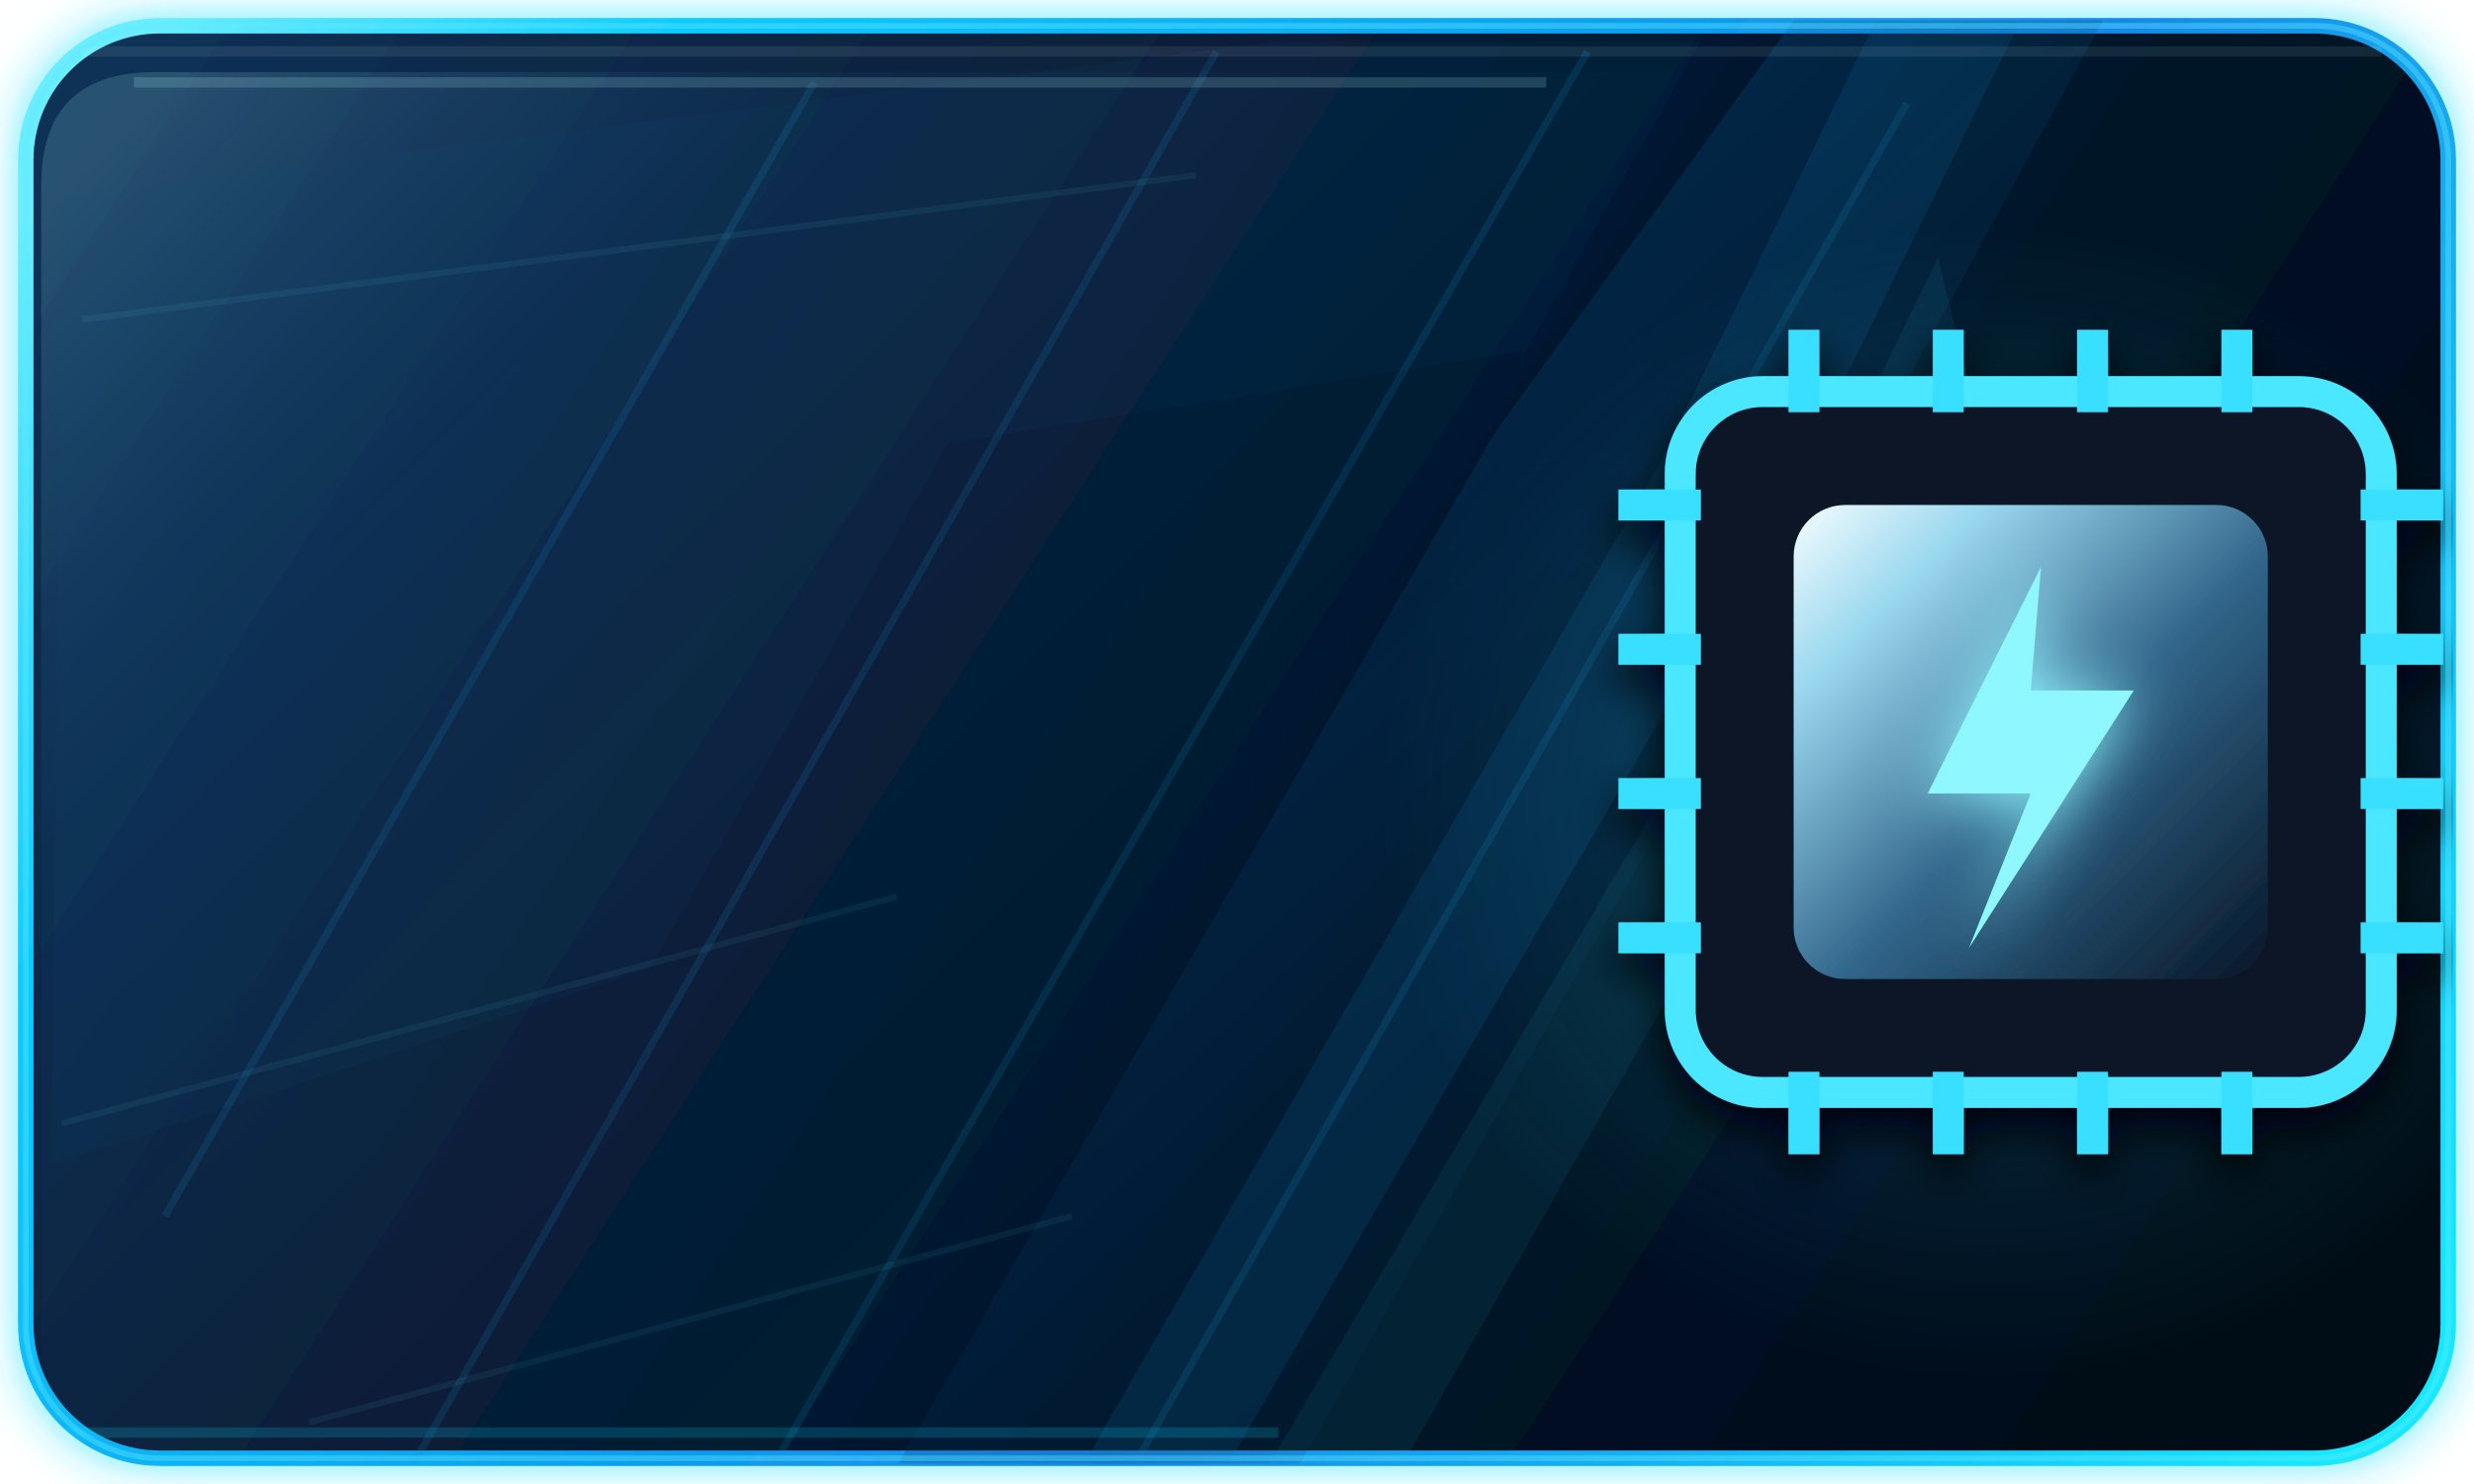
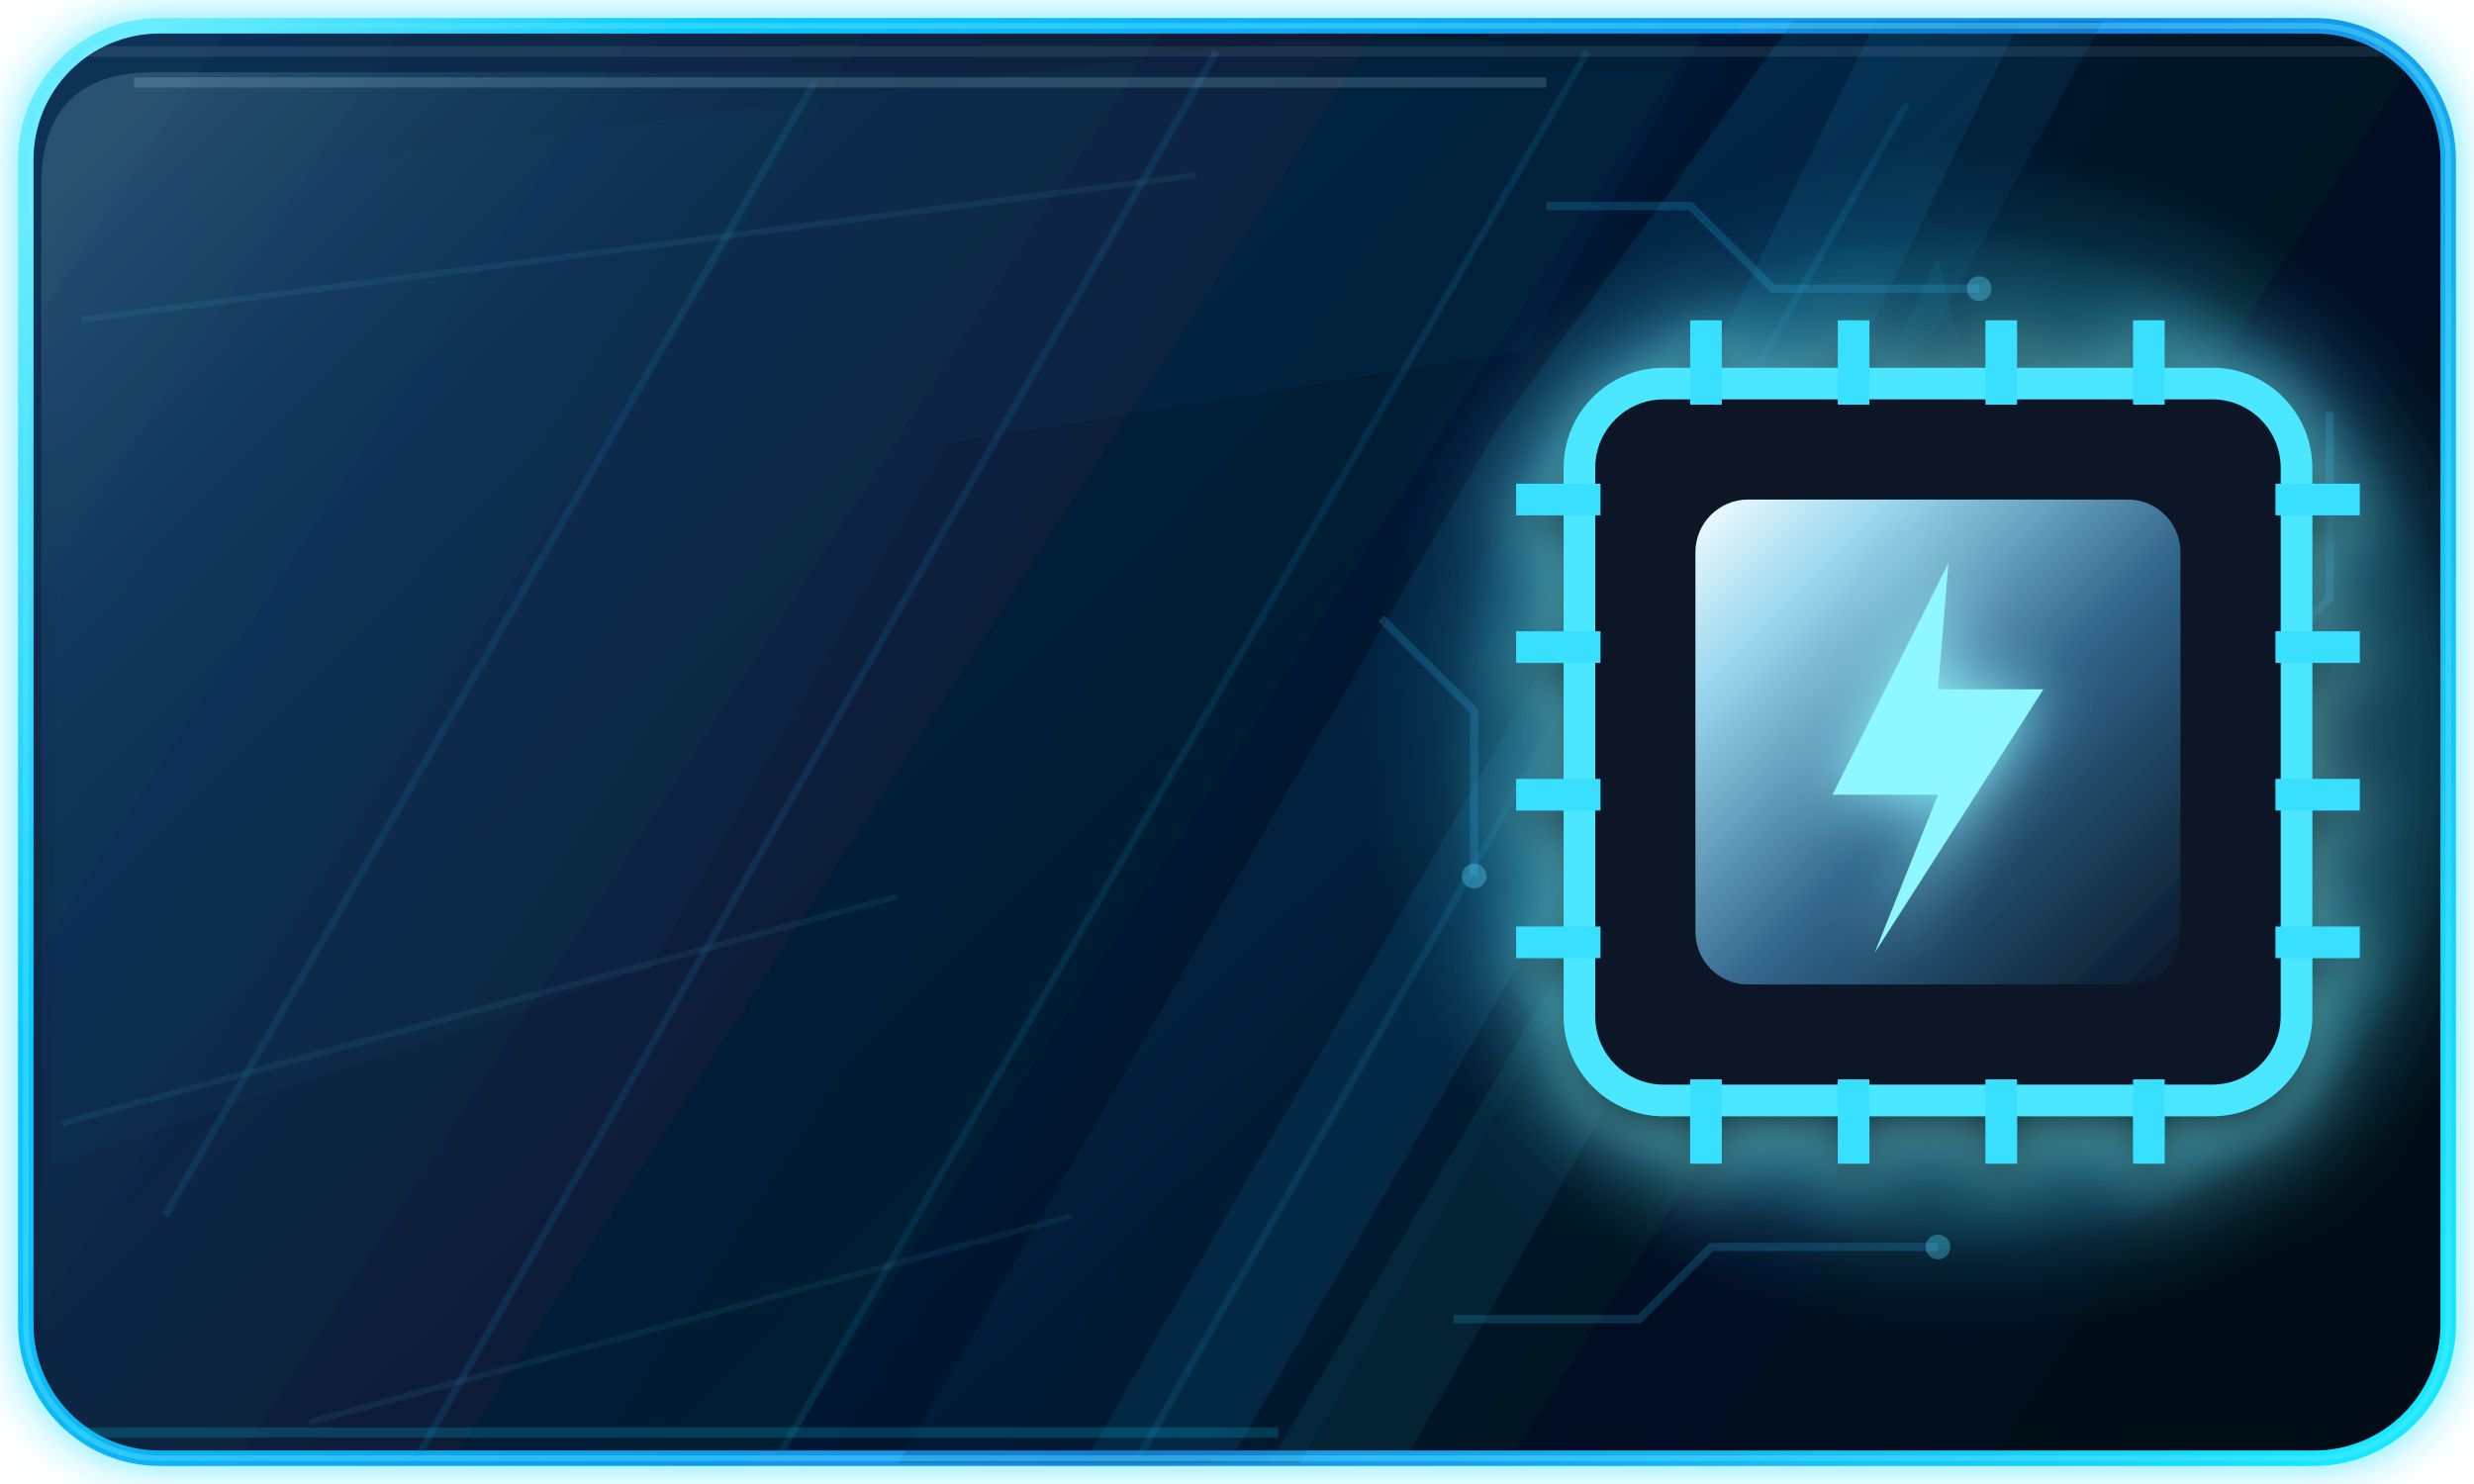
<svg xmlns="http://www.w3.org/2000/svg" viewBox="0 0 240 144" role="img" aria-label="Static Manual TDP tile artwork">
  <defs>
    <linearGradient id="surface" x1="12" y1="5" x2="224" y2="142" gradientUnits="userSpaceOnUse">
      <stop stop-color="#0b3156" />
      <stop offset=".34" stop-color="#071f39" />
      <stop offset=".7" stop-color="#041326" />
      <stop offset="1" stop-color="#010813" />
    </linearGradient>
    <linearGradient id="rim" x1="16" y1="0" x2="225" y2="144" gradientUnits="userSpaceOnUse">
      <stop stop-color="#6beeff" />
      <stop offset=".18" stop-color="#08c8ff" />
      <stop offset=".62" stop-color="#1589e8" />
      <stop offset="1" stop-color="#18e8ff" />
    </linearGradient>
    <linearGradient id="glass" x1="18" y1="7" x2="132" y2="119" gradientUnits="userSpaceOnUse">
      <stop stop-color="#b7f8ff" stop-opacity=".16" />
      <stop offset=".28" stop-color="#0f89cf" stop-opacity=".06" />
      <stop offset="1" stop-color="#020b19" stop-opacity="0" />
    </linearGradient>
    <linearGradient id="panel" x1="113" y1="15" x2="229" y2="136" gradientUnits="userSpaceOnUse">
      <stop stop-color="#0b80c6" stop-opacity=".26" />
      <stop offset=".44" stop-color="#08345e" stop-opacity=".18" />
      <stop offset="1" stop-color="#03101f" stop-opacity=".02" />
    </linearGradient>
    <linearGradient id="accent" x1="0" y1="0" x2="1" y2="1">
      <stop stop-color="#e9feff" />
      <stop offset=".22" stop-color="#62f1ff" />
      <stop offset=".62" stop-color="#08aeea" />
      <stop offset="1" stop-color="#07519f" />
    </linearGradient>
    <linearGradient id="metal" x1="0" y1="0" x2="1" y2="1">
      <stop stop-color="#f5fdff" />
      <stop offset=".2" stop-color="#9bd8ef" />
      <stop offset=".55" stop-color="#31658a" />
      <stop offset="1" stop-color="#071627" />
    </linearGradient>
    <linearGradient id="green" x1="0" y1="0" x2="1" y2="1">
      <stop stop-color="#caffee" />
      <stop offset=".28" stop-color="#39f5b0" />
      <stop offset="1" stop-color="#00765c" />
    </linearGradient>
    <linearGradient id="danger" x1="0" y1="0" x2="1" y2="1">
      <stop stop-color="#fff4ed" />
      <stop offset=".22" stop-color="#ff725f" />
      <stop offset=".72" stop-color="#e31c35" />
      <stop offset="1" stop-color="#6e0718" />
    </linearGradient>
    <linearGradient id="gold" x1="0" y1="0" x2="1" y2="1">
      <stop stop-color="#fffbd1" />
      <stop offset=".3" stop-color="#ffe52e" />
      <stop offset="1" stop-color="#e87b00" />
    </linearGradient>
    <radialGradient id="orb">
      <stop stop-color="#30d9ff" stop-opacity=".28" />
      <stop offset=".55" stop-color="#30d9ff" stop-opacity=".09" />
      <stop offset="1" stop-color="#30d9ff" stop-opacity="0" />
    </radialGradient>
    <filter id="outerGlow" x="-30%" y="-50%" width="160%" height="200%">
      <feGaussianBlur stdDeviation="2.3" result="b" />
      <feColorMatrix in="b" values="0 0 0 0 .02 0 0 0 0 .75 0 0 0 0 1 0 0 0 .72 0" result="c" />
      <feMerge>
        <feMergeNode in="c" />
        <feMergeNode in="SourceGraphic" />
      </feMerge>
    </filter>
    <filter id="glow" x="-80%" y="-80%" width="260%" height="260%">
      <feGaussianBlur stdDeviation="3" result="b" />
      <feMerge>
        <feMergeNode in="b" />
        <feMergeNode in="SourceGraphic" />
      </feMerge>
    </filter>
    <filter id="shadow" x="-80%" y="-80%" width="260%" height="260%">
      <feDropShadow dx="0" dy="2" stdDeviation="2" flood-color="#000711" flood-opacity=".95" />
    </filter>
+     <radialGradient id="halo" cx="190" cy="72" r="58" gradientUnits="userSpaceOnUse">
+       <stop stop-color="#01050d" stop-opacity=".92" />
+       <stop offset=".62" stop-color="#020a17" stop-opacity=".7" />
+       <stop offset=".86" stop-color="#30d9ff" stop-opacity=".1" />
+       <stop offset="1" stop-color="#30d9ff" stop-opacity="0" />
+     </radialGradient>
+     <filter id="bloom" x="-40%" y="-40%" width="180%" height="180%">
+       <feGaussianBlur in="SourceAlpha" stdDeviation="4.5" result="b" />
+       <feColorMatrix in="b" values="0 0 0 0 0.188 0 0 0 0 0.851 0 0 0 0 1.000 0 0 0 .75 0" result="c" />
+       <feMerge>
+         <feMergeNode in="c" />
+         <feMergeNode in="SourceGraphic" />
+       </feMerge>
+     </filter>
    <clipPath id="clip">
      <rect x="2" y="2" width="236" height="140" rx="13" />
    </clipPath>
  </defs>
  <g filter="url(#outerGlow)">
    <rect x="2.5" y="2.5" width="235" height="139" rx="13" fill="url(#surface)" stroke="url(#rim)" stroke-width="1.5" />
  </g>
  <g clip-path="url(#clip)">
    <path d="M10 7H164L129 69 86 144H4V18Q4 7 15 7Z" fill="url(#glass)" />
    <path d="M6 19 124 4h41l-17 30L92 43 63 94 5 113Z" fill="#0b4f7d" opacity=".09" />
    <path d="M86 144 145 42 174 2h30l-31 57-48 85Z" fill="url(#panel)" />
    <path d="m104 144 57-99 21-43h14l-24 49-54 93Z" fill="#0e75ad" opacity=".16" />
    <path d="m122 144 47-80 19-39 4 16-15 29-42 74Z" fill="#21b9e7" opacity=".08" />
    <path d="M16 118 79 8M39 144 118 5M74 144l80-139M109 144 185 10" fill="none" stroke="#178ec2" stroke-opacity=".16" stroke-width=".7" />
    <path d="M8 31 116 17M6 109l81-22M30 138l74-20" fill="none" stroke="#5ae9ff" stroke-opacity=".07" stroke-width=".6" />
    <path d="M13 8h137" stroke="#c1fbff" stroke-opacity=".17" />
-     <ellipse cx="193" cy="78" rx="59" ry="56" fill="url(#orb)" />
-     <g filter="url(#shadow)">
-       <g transform="translate(152 28)">
-         <rect x="11" y="10" width="68" height="68" rx="8" fill="#071727" stroke="#4be6ff" stroke-width="3" />
-         <rect x="22" y="21" width="46" height="46" rx="5" fill="url(#metal)" />
-         <path d="M5 21h8M5 35h8M5 49h8M5 63h8M77 21h8M77 35h8M77 49h8M77 63h8M23 4v8M37 4v8M51 4v8M65 4v8M23 76v8M37 76v8M51 76v8M65 76v8" stroke="#37dfff" stroke-width="3" />
-         <path d="m46 27-11 22h10l-6 15 16-25H45Z" fill="#8ff7ff" filter="url(#glow)" />
+     <circle cx="190" cy="72" r="58" fill="url(#halo)" />
+     <path d="M150 20h14l8 8h20M141 128h18l7-7h22M226 40v18l-6 6M134 60l9 9v16" fill="none" stroke="#2aa9e6" stroke-opacity=".22" stroke-width=".8" />
+     <g fill="#57d8ff" fill-opacity=".35">
+       <circle cx="192" cy="28" r="1.2" />
+       <circle cx="188" cy="121" r="1.2" />
+       <circle cx="220" cy="64" r="1.2" />
+       <circle cx="143" cy="85" r="1.2" />
+     </g>
+     <g filter="url(#bloom)">
+       <g transform="translate(188 72) scale(1.023) translate(-197.0 -72.0)">
+         <g filter="url(#shadow)">
+           <g transform="translate(152 28)">
+             <rect x="11" y="10" width="68" height="68" rx="8" fill="#071727" stroke="#4be6ff" stroke-width="3" />
+             <rect x="22" y="21" width="46" height="46" rx="5" fill="url(#metal)" />
+             <path d="M5 21h8M5 35h8M5 49h8M5 63h8M77 21h8M77 35h8M77 49h8M77 63h8M23 4v8M37 4v8M51 4v8M65 4v8M23 76v8M37 76v8M51 76v8M65 76v8" stroke="#37dfff" stroke-width="3" />
+             <path d="m46 27-11 22h10l-6 15 16-25H45Z" fill="#8ff7ff" filter="url(#glow)" />
+           </g>
+         </g>
      </g>
    </g>
    <path d="M5 139h119" stroke="#0ad8ff" stroke-opacity=".18" />
    <path d="M8 5h223" stroke="#d9fdff" stroke-opacity=".09" />
  </g>
  <rect x="2.5" y="2.5" width="235" height="139" rx="13" fill="none" stroke="#60eaff" stroke-opacity=".38" stroke-width=".55" />
</svg>
